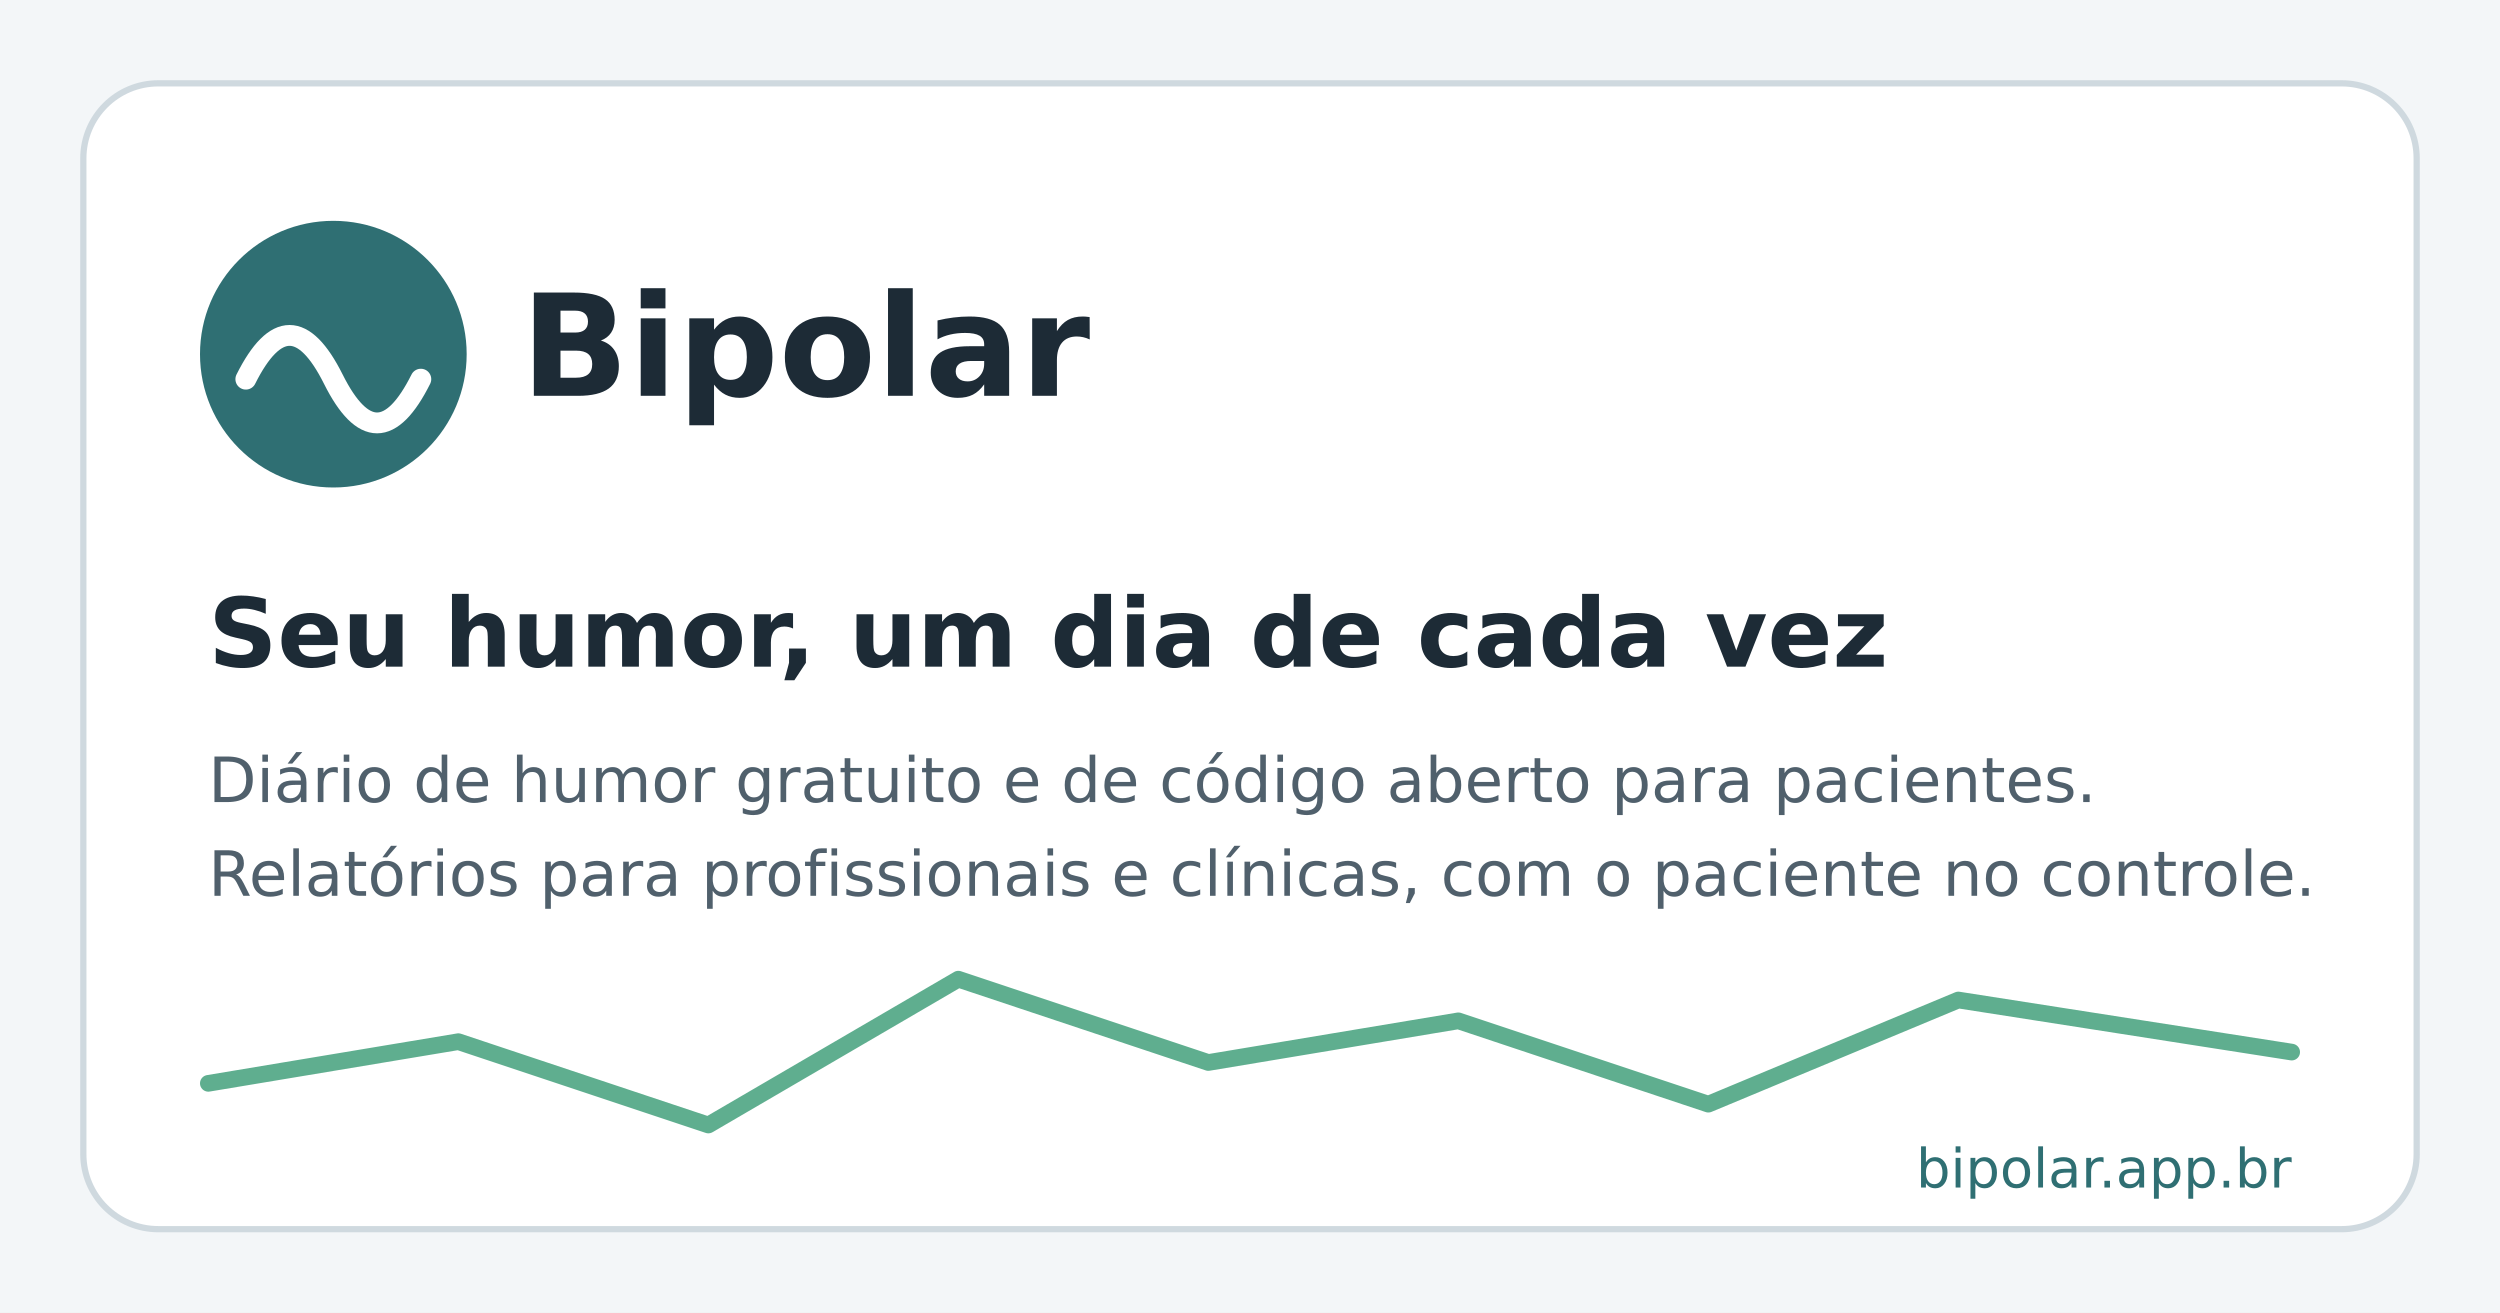
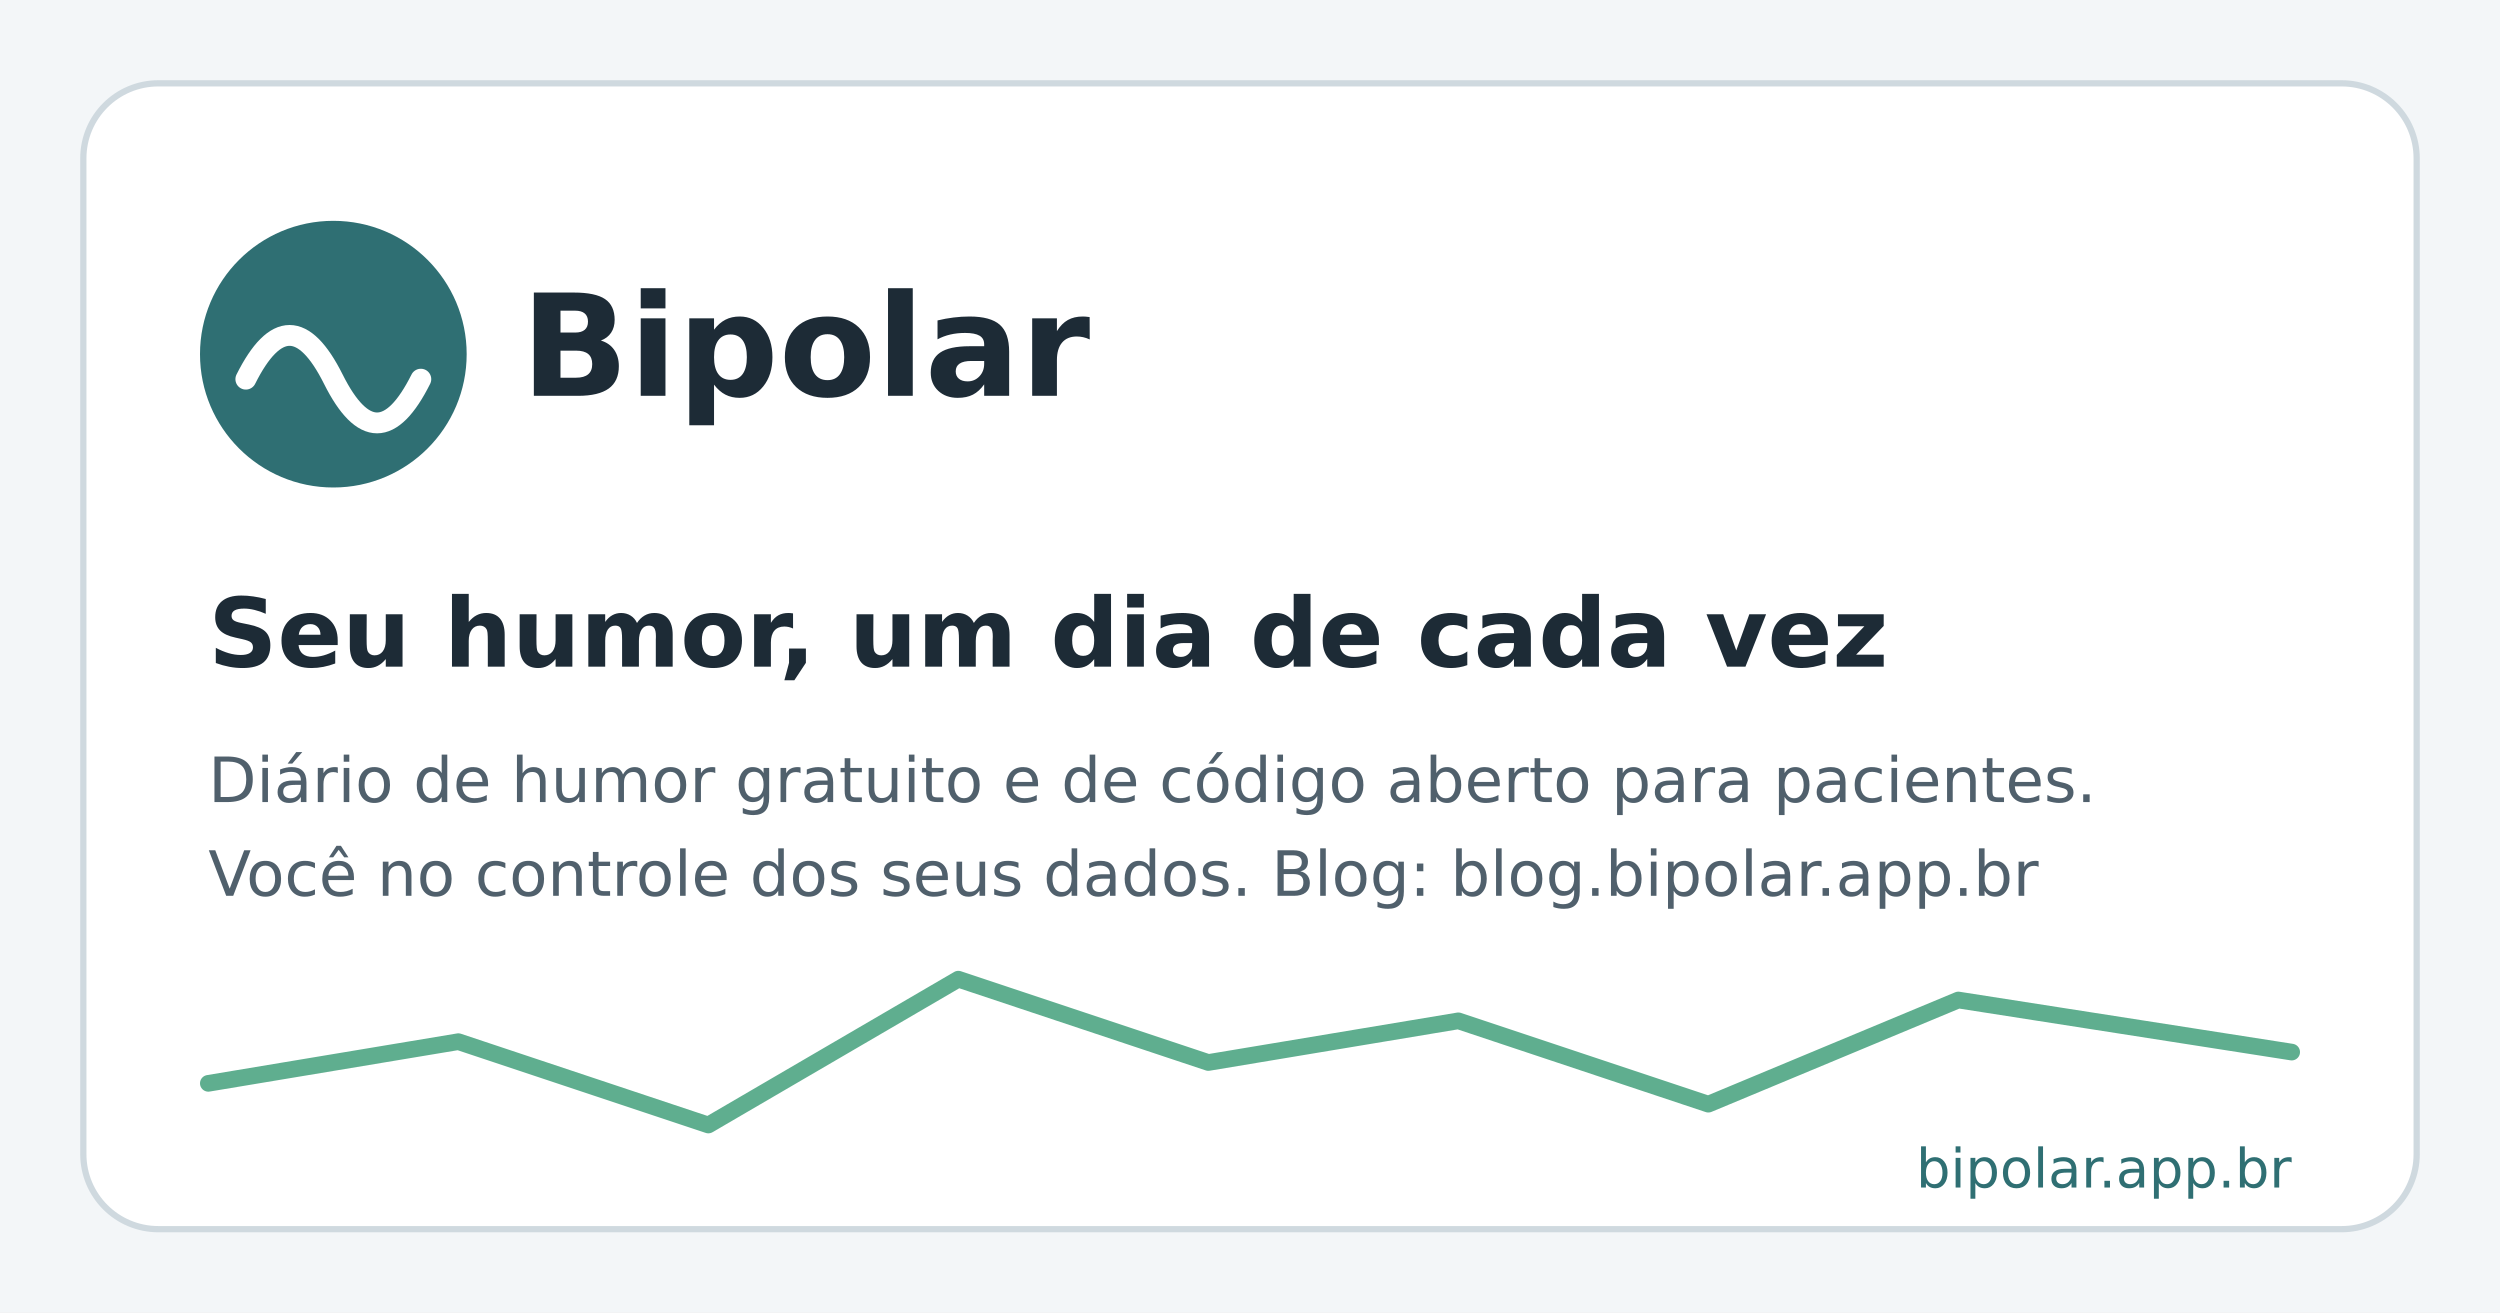
<svg xmlns="http://www.w3.org/2000/svg" width="1200" height="630" viewBox="0 0 1200 630">
  <rect width="1200" height="630" fill="#f3f6f8" />
  <rect x="40" y="40" width="1120" height="550" rx="36" fill="#ffffff" stroke="#cfd9df" stroke-width="3" />
  <circle cx="160" cy="170" r="64" fill="#2f6f73" />
  <path d="M118 182 q21 -42 42 0 t42 0" fill="none" stroke="#ffffff" stroke-width="10" stroke-linecap="round" />
  <text x="250" y="190" font-family="DejaVu Sans, Arial, sans-serif" font-size="68" font-weight="700" fill="#1d2b36">Bipolar</text>
  <text x="100" y="320" font-family="DejaVu Sans, Arial, sans-serif" font-size="46" font-weight="700" fill="#1d2b36">Seu humor, um dia de cada vez</text>
  <text x="100" y="385" font-family="DejaVu Sans, Arial, sans-serif" font-size="30" fill="#50606c">Diário de humor gratuito e de código aberto para pacientes.</text>
-   <text x="100" y="430" font-family="DejaVu Sans, Arial, sans-serif" font-size="30" fill="#50606c">Relatórios para profissionais e clínicas, com o paciente no controle.</text>
+   <text x="100" y="430" font-family="DejaVu Sans, Arial, sans-serif" font-size="30" fill="#50606c">Você no controle dos seus dados. Blog: blog.bipolar.app.br</text>
  <polyline points="100,520 220,500 340,540 460,470 580,510 700,490 820,530 940,480 1100,505" fill="none" stroke="#5fae8f" stroke-width="8" stroke-linecap="round" stroke-linejoin="round" />
  <text x="1100" y="570" text-anchor="end" font-family="DejaVu Sans, Arial, sans-serif" font-size="26" fill="#2f6f73">bipolar.app.br</text>
</svg>
